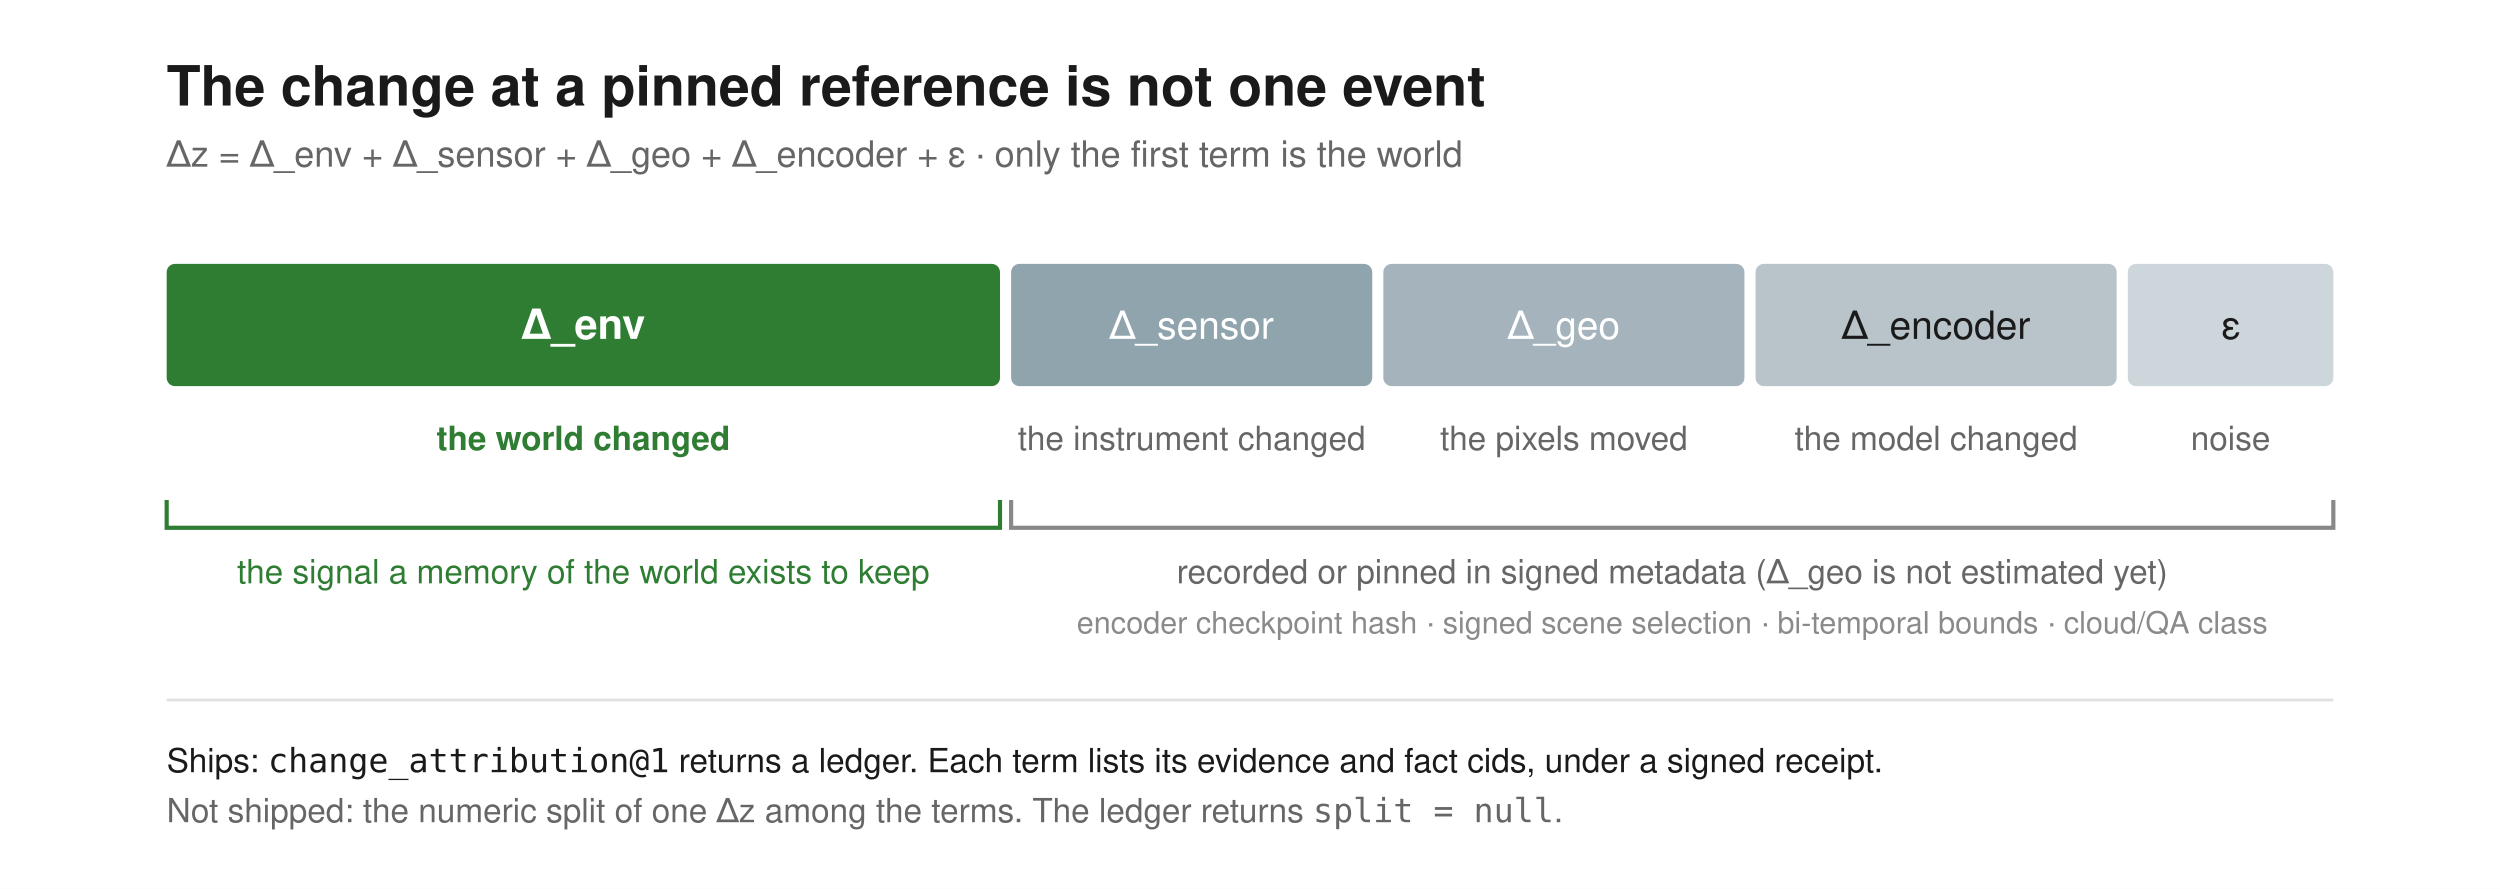
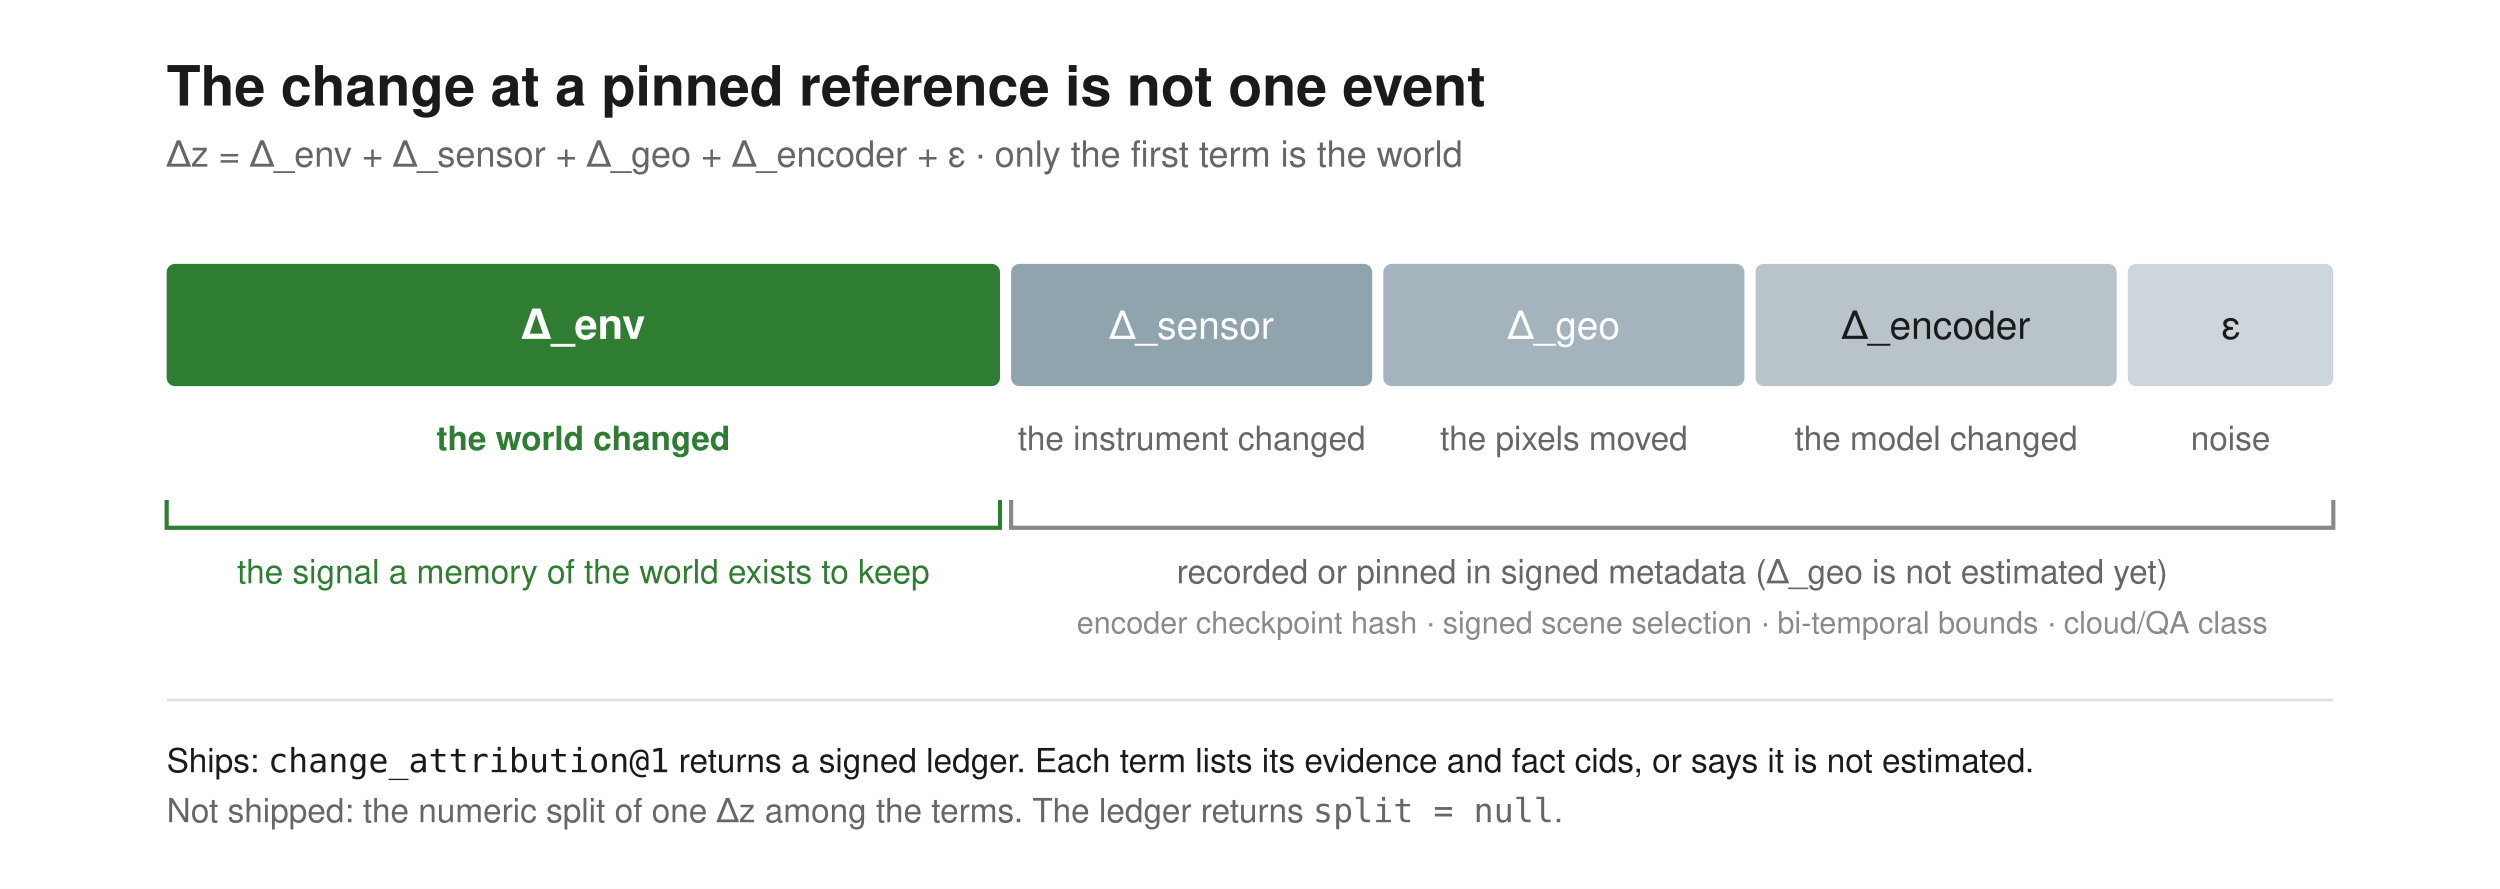
<svg xmlns="http://www.w3.org/2000/svg" viewBox="0 0 900 320" font-family="Helvetica, Arial, sans-serif" role="img" aria-labelledby="t37">
  <rect x="0" y="0" width="900" height="320" fill="#ffffff" />
  <text x="60" y="38" font-size="20" font-weight="bold" fill="#1a1a1a">The change at a pinned reference is not one event</text>
  <text x="60" y="60" font-size="13" fill="#666666">Δz = Δ_env + Δ_sensor + Δ_geo + Δ_encoder + ε · only the first term is the world</text>
  <rect x="60" y="95" width="300" height="44" fill="#2e7d32" rx="3" />
  <rect x="364" y="95" width="130" height="44" fill="#90a4ae" rx="3" />
  <rect x="498" y="95" width="130" height="44" fill="#a5b4bc" rx="3" />
  <rect x="632" y="95" width="130" height="44" fill="#b8c4ca" rx="3" />
  <rect x="766" y="95" width="74" height="44" fill="#cdd6da" rx="3" />
  <text x="210" y="122" font-size="15" font-weight="bold" fill="#ffffff" text-anchor="middle">Δ_env</text>
  <text x="429" y="122" font-size="14" fill="#ffffff" text-anchor="middle">Δ_sensor</text>
  <text x="563" y="122" font-size="14" fill="#ffffff" text-anchor="middle">Δ_geo</text>
  <text x="697" y="122" font-size="14" fill="#1a1a1a" text-anchor="middle">Δ_encoder</text>
  <text x="803" y="122" font-size="14" fill="#1a1a1a" text-anchor="middle">ε</text>
  <text x="210" y="162" font-size="12" fill="#2e7d32" text-anchor="middle" font-weight="bold">the world changed</text>
  <text x="429" y="162" font-size="12" fill="#666666" text-anchor="middle">the instrument changed</text>
  <text x="563" y="162" font-size="12" fill="#666666" text-anchor="middle">the pixels moved</text>
  <text x="697" y="162" font-size="12" fill="#666666" text-anchor="middle">the model changed</text>
  <text x="803" y="162" font-size="12" fill="#666666" text-anchor="middle">noise</text>
  <path d="M 60 180 L 60 190 L 360 190 L 360 180" stroke="#2e7d32" fill="none" stroke-width="1.5" />
  <text x="210" y="210" font-size="12" fill="#2e7d32" text-anchor="middle">the signal a memory of the world exists to keep</text>
  <path d="M 364 180 L 364 190 L 840 190 L 840 180" stroke="#888888" fill="none" stroke-width="1.5" />
  <text x="602" y="210" font-size="12" fill="#666666" text-anchor="middle">recorded or pinned in signed metadata (Δ_geo is not estimated yet)</text>
  <text x="602" y="228" font-size="11" fill="#8a8a8a" text-anchor="middle">encoder checkpoint hash · signed scene selection · bi-temporal bounds · cloud/QA class</text>
  <line x1="60" y1="252" x2="840" y2="252" stroke="#e0e0e0" stroke-width="1" />
-   <text x="60" y="278" font-size="12" fill="#1a1a1a">Ships: <tspan font-family="monospace">change_attribution@1</tspan> returns a ledger. Each term lists its evidence and fact cids, under a signed receipt.</text>
+   <text x="60" y="278" font-size="12" fill="#1a1a1a">Ships: <tspan font-family="monospace">change_attribution@1</tspan> returns a signed ledger. Each term lists its evidence and fact cids, or says it is not estimated.</text>
  <text x="60" y="296" font-size="12" fill="#666666">Not shipped: the numeric split of one Δz among the terms. The ledger returns <tspan font-family="monospace">split = null</tspan>.</text>
</svg>
